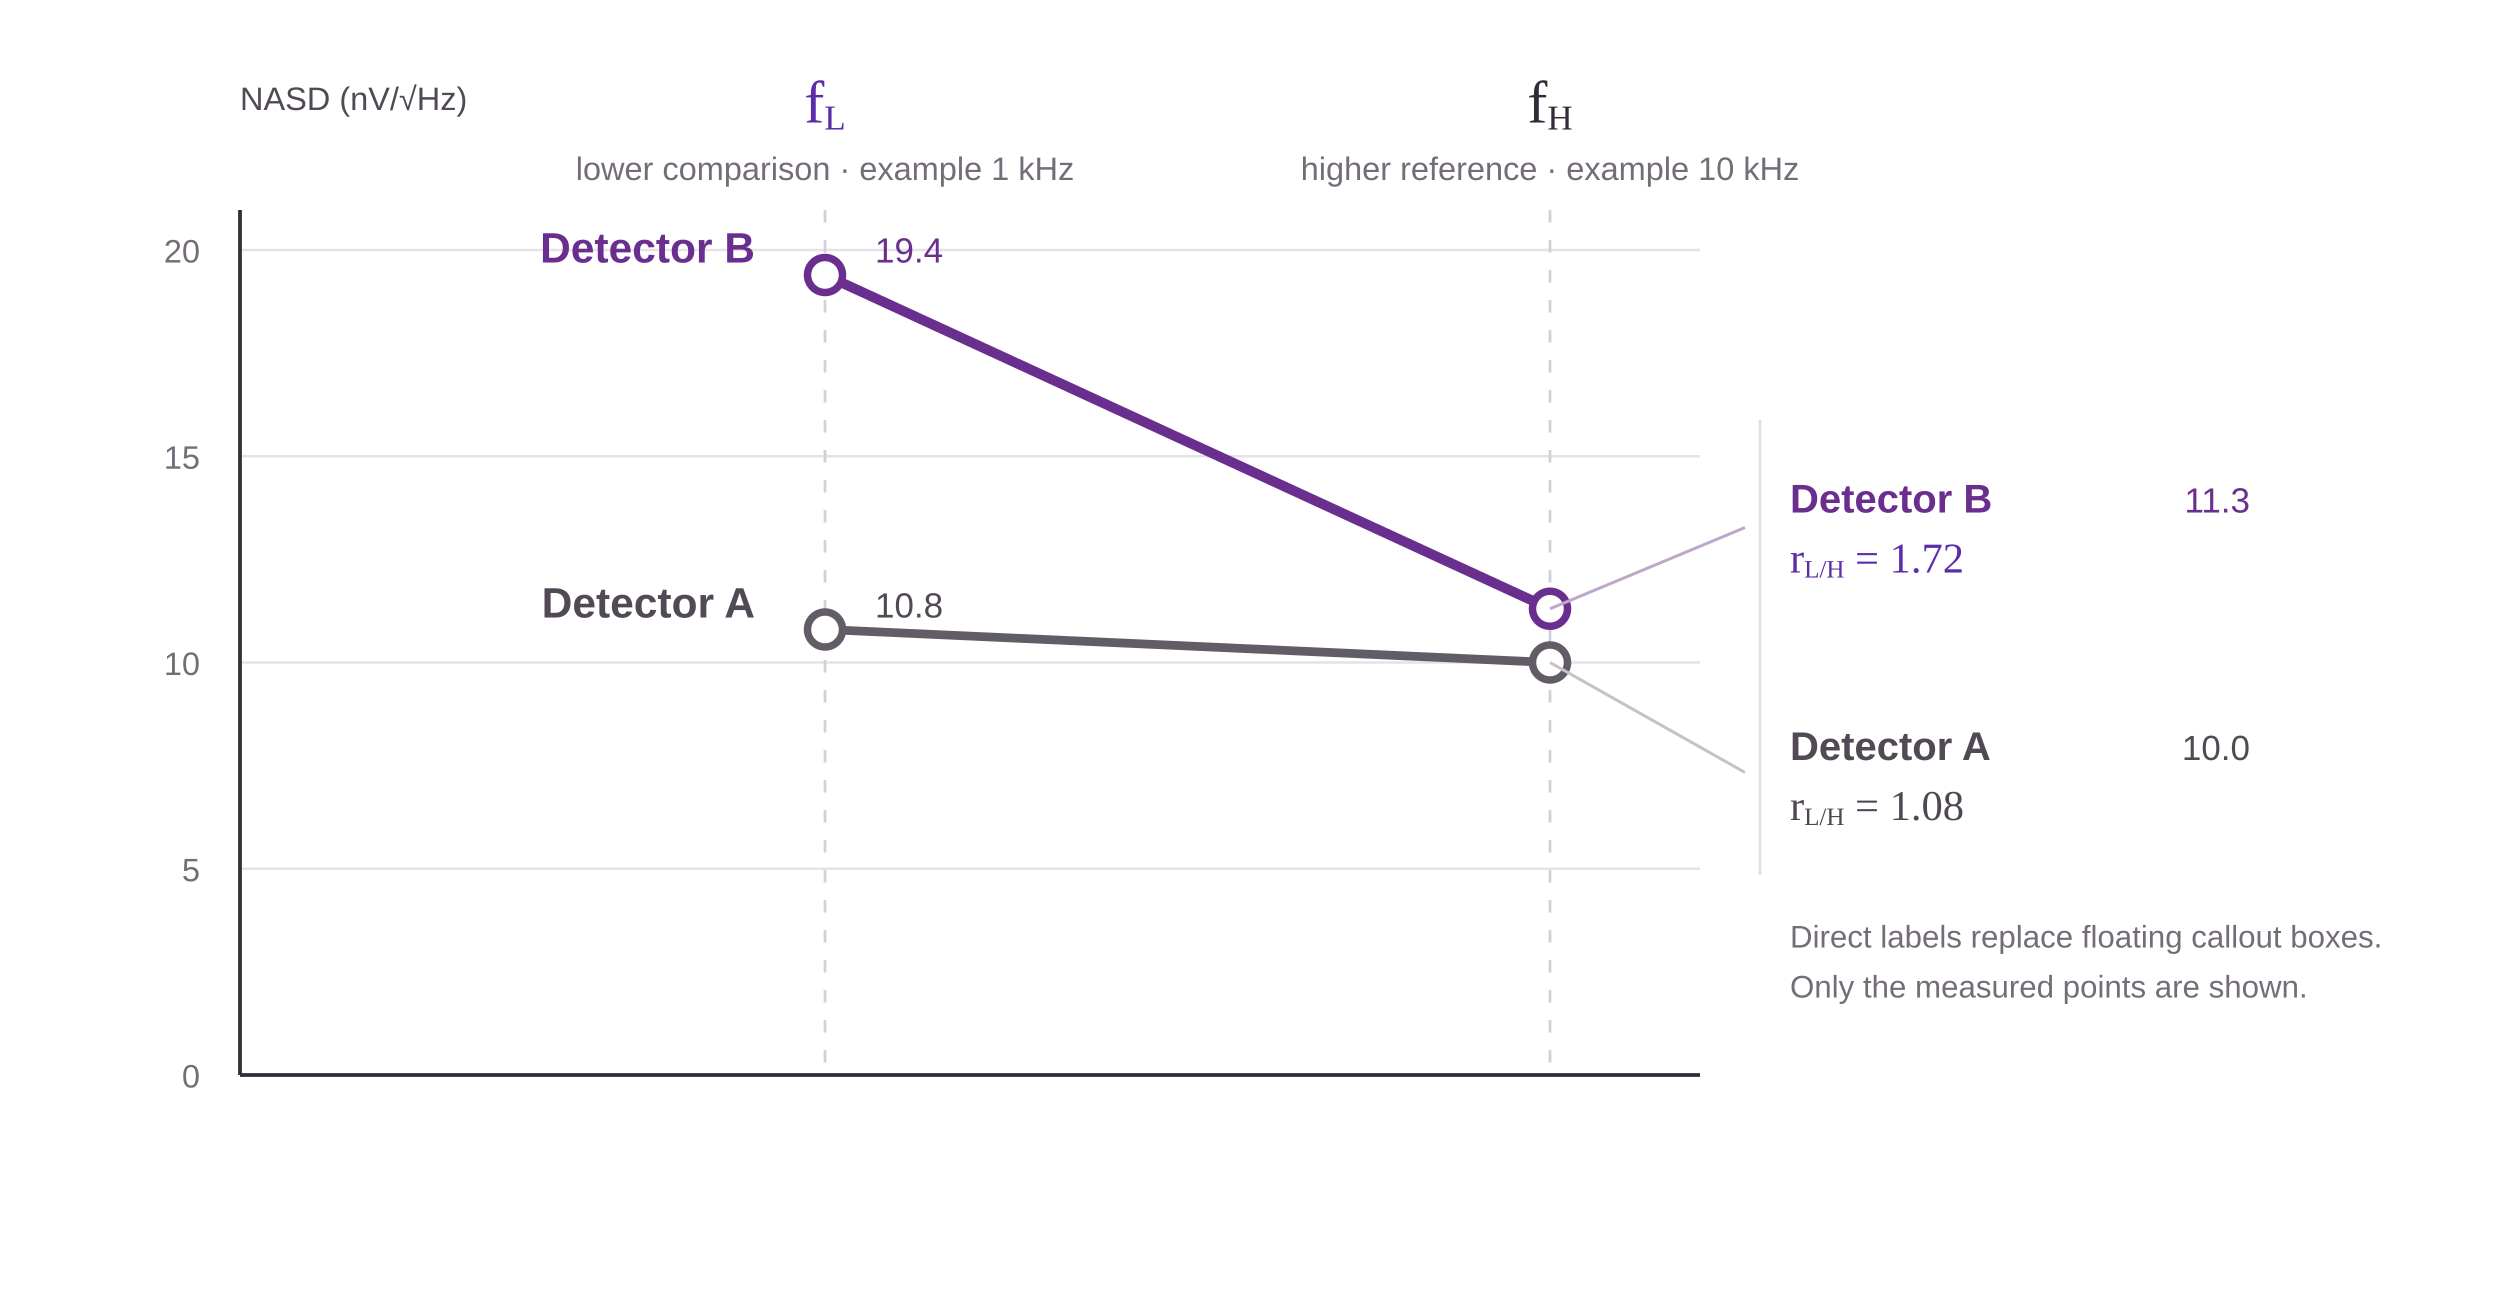
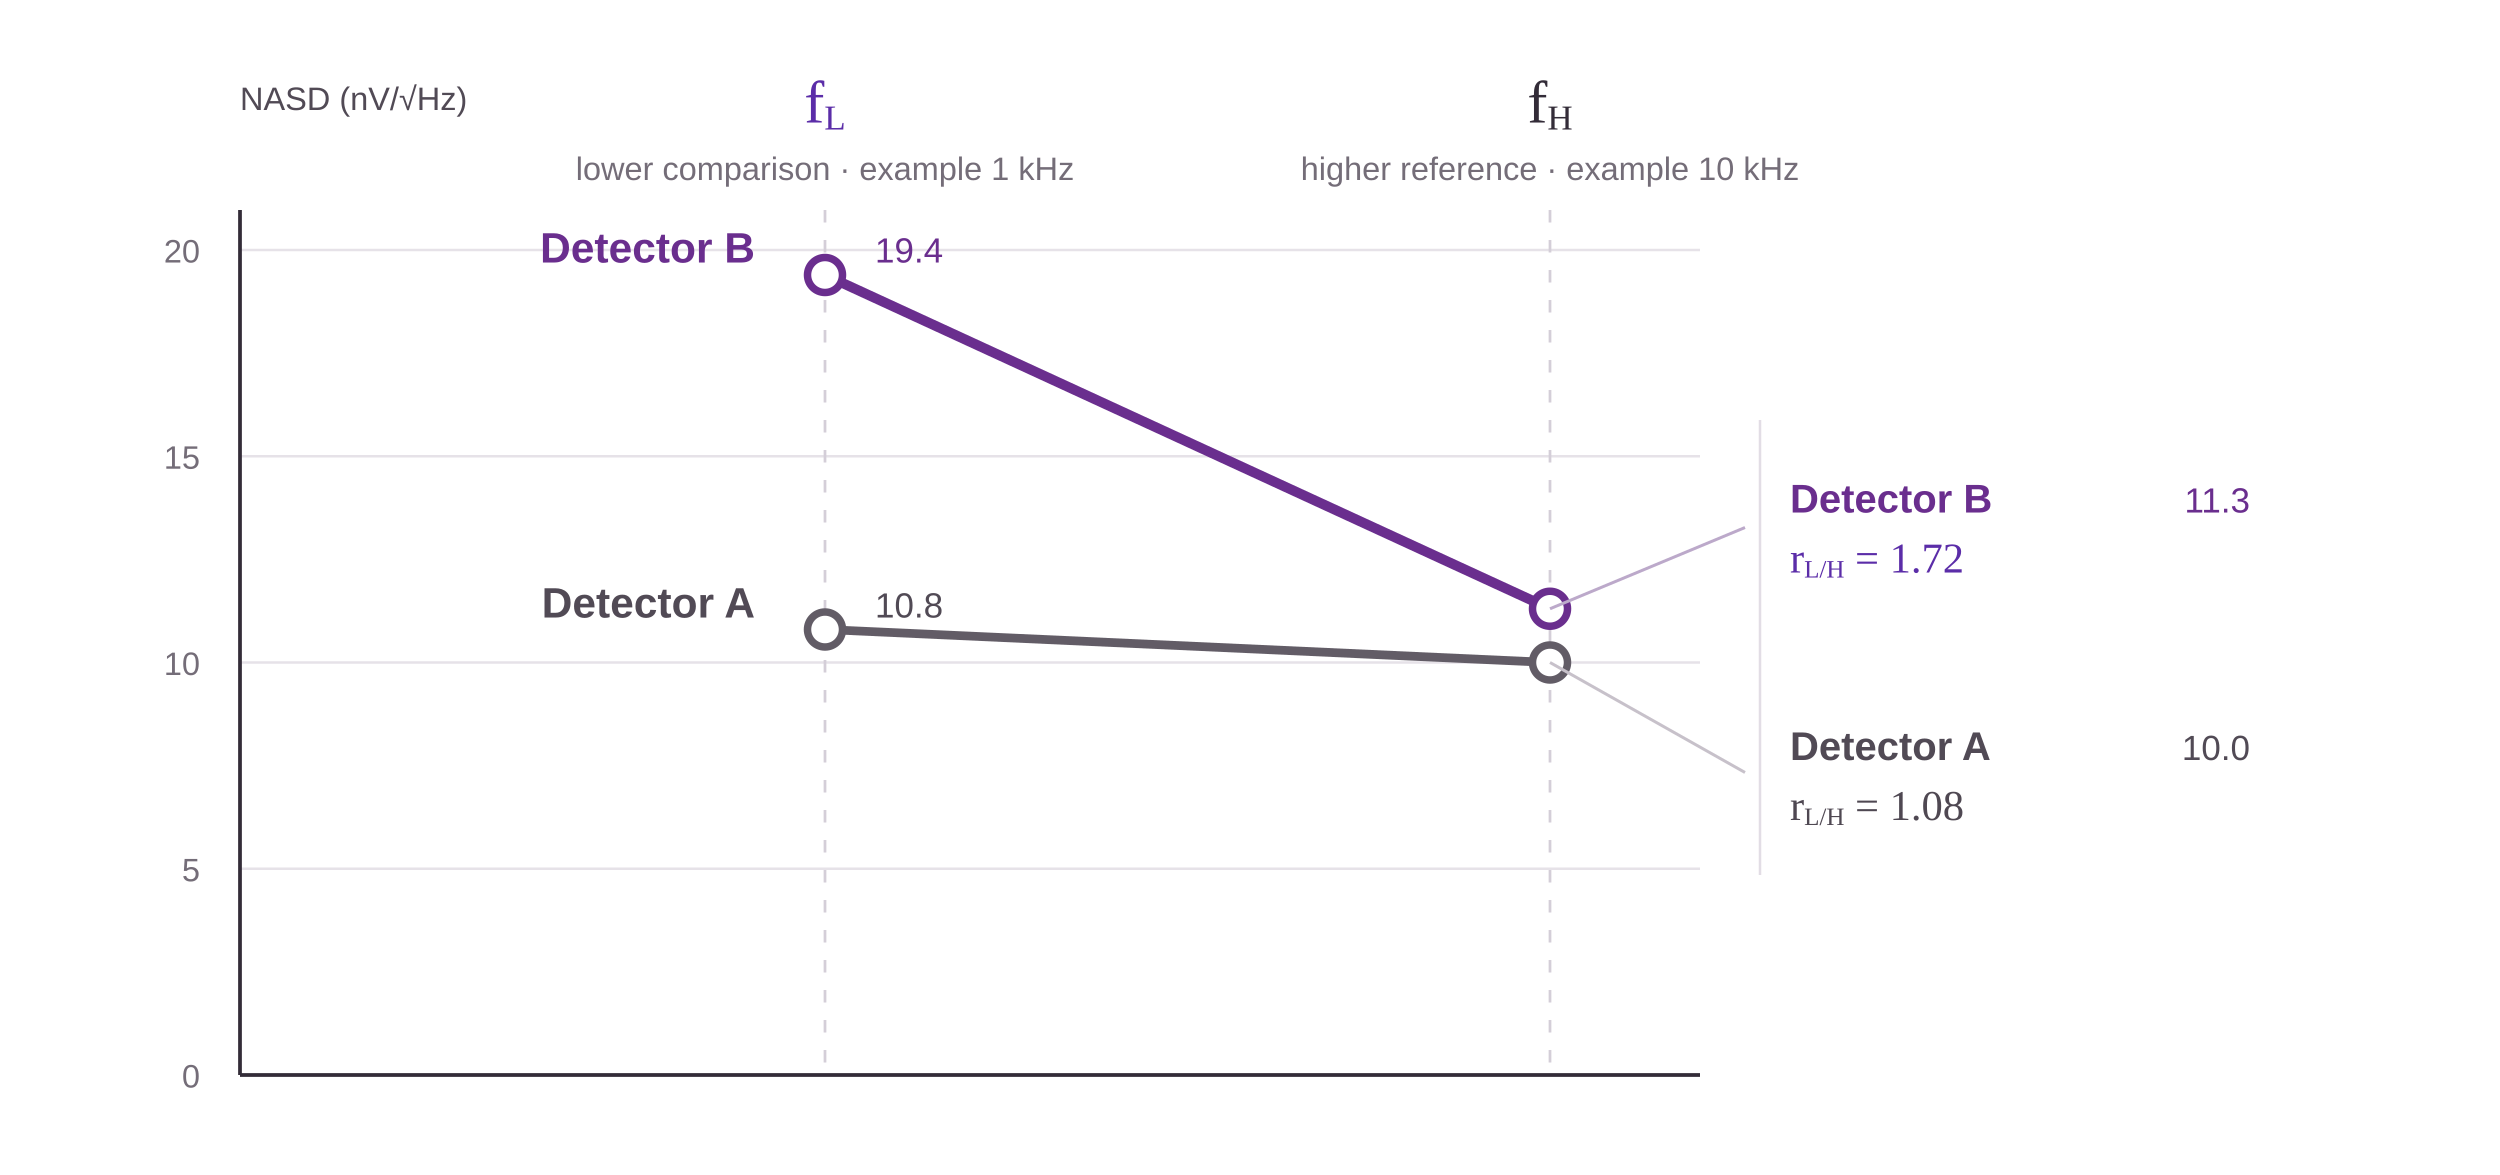
- <svg xmlns="http://www.w3.org/2000/svg" viewBox="0 0 1000 520" role="img" aria-labelledby="title desc">
-   <rect width="1000" height="520" fill="#ffffff" />
+ <svg xmlns="http://www.w3.org/2000/svg" viewBox="0 0 1000 470" role="img" aria-labelledby="title desc">
+   <rect width="1000" height="470" fill="#ffffff" />
  <text x="96" y="44" font-family="IBM Plex Sans, Helvetica Neue, Arial, sans-serif" font-size="13" font-weight="500" fill="#514a55">NASD (nV/√Hz)</text>
  <g font-family="STIX Two Math, Cambria Math, Times New Roman, serif" text-anchor="middle">
    <text x="330" y="49" font-size="24" fill="#5b2da8">f<tspan baseline-shift="sub" font-size="14">L</tspan>
    </text>
    <text x="620" y="49" font-size="24" fill="#332c38">f<tspan baseline-shift="sub" font-size="14">H</tspan>
    </text>
  </g>
  <g font-family="IBM Plex Sans, Helvetica Neue, Arial, sans-serif" font-size="13" fill="#746d78" text-anchor="middle">
    <text x="330" y="72">lower comparison · example 1 kHz</text>
    <text x="620" y="72">higher reference · example 10 kHz</text>
  </g>
  <g stroke="#e6e2e8" stroke-width="1">
    <line x1="96" y1="430" x2="680" y2="430" />
    <line x1="96" y1="347.5" x2="680" y2="347.5" />
    <line x1="96" y1="265" x2="680" y2="265" />
    <line x1="96" y1="182.5" x2="680" y2="182.5" />
    <line x1="96" y1="100" x2="680" y2="100" />
  </g>
  <g font-family="IBM Plex Sans, Helvetica Neue, Arial, sans-serif" font-size="13" fill="#746d78" text-anchor="end">
    <text x="80" y="435">0</text>
    <text x="80" y="352.5">5</text>
    <text x="80" y="270">10</text>
    <text x="80" y="187.5">15</text>
    <text x="80" y="105">20</text>
  </g>
  <line x1="96" y1="84" x2="96" y2="430" stroke="#332c38" stroke-width="1.5" />
  <line x1="96" y1="430" x2="680" y2="430" stroke="#332c38" stroke-width="1.5" />
  <g stroke="#d4ced8" stroke-width="1.1" stroke-dasharray="5 7">
    <line x1="330" y1="84" x2="330" y2="430" />
    <line x1="620" y1="84" x2="620" y2="430" />
  </g>
  <path d="M330 110 L620 243.5" fill="none" stroke="#6a2e8e" stroke-width="4" stroke-linecap="round" />
  <circle cx="330" cy="110" r="7" fill="#ffffff" stroke="#6a2e8e" stroke-width="3" />
  <circle cx="620" cy="243.5" r="7" fill="#ffffff" stroke="#6a2e8e" stroke-width="3" />
  <text x="302" y="105" text-anchor="end" font-family="IBM Plex Sans, Helvetica Neue, Arial, sans-serif" font-size="17" font-weight="600" fill="#6a2e8e">Detector B</text>
  <text x="350" y="105" font-family="IBM Plex Sans, Helvetica Neue, Arial, sans-serif" font-size="14" font-weight="500" fill="#6a2e8e">19.4</text>
  <path d="M620 243.5 L698 211" fill="none" stroke="#bca9ca" stroke-width="1.2" />
  <text x="716" y="205" font-family="IBM Plex Sans, Helvetica Neue, Arial, sans-serif" font-size="16" font-weight="600" fill="#6a2e8e">Detector B</text>
  <text x="900" y="205" text-anchor="end" font-family="IBM Plex Sans, Helvetica Neue, Arial, sans-serif" font-size="14" font-weight="500" fill="#6a2e8e">11.3</text>
  <text x="716" y="229" font-family="STIX Two Math, Cambria Math, Times New Roman, serif" font-size="17" fill="#5b2da8">r<tspan baseline-shift="sub" font-size="10">L/H</tspan> = 1.72</text>
  <path d="M330 251.8 L620 265" fill="none" stroke="#625c66" stroke-width="3.5" stroke-linecap="round" />
  <circle cx="330" cy="251.8" r="7" fill="#ffffff" stroke="#625c66" stroke-width="3" />
  <circle cx="620" cy="265" r="7" fill="#ffffff" stroke="#625c66" stroke-width="3" />
  <text x="302" y="247" text-anchor="end" font-family="IBM Plex Sans, Helvetica Neue, Arial, sans-serif" font-size="17" font-weight="600" fill="#514a55">Detector A</text>
  <text x="350" y="247" font-family="IBM Plex Sans, Helvetica Neue, Arial, sans-serif" font-size="14" font-weight="500" fill="#514a55">10.8</text>
  <path d="M620 265 L698 309" fill="none" stroke="#c7c1ca" stroke-width="1.2" />
  <text x="716" y="304" font-family="IBM Plex Sans, Helvetica Neue, Arial, sans-serif" font-size="16" font-weight="600" fill="#514a55">Detector A</text>
  <text x="900" y="304" text-anchor="end" font-family="IBM Plex Sans, Helvetica Neue, Arial, sans-serif" font-size="14" font-weight="500" fill="#514a55">10.0</text>
  <text x="716" y="328" font-family="STIX Two Math, Cambria Math, Times New Roman, serif" font-size="17" fill="#4f4852">r<tspan baseline-shift="sub" font-size="10">L/H</tspan> = 1.08</text>
  <line x1="704" y1="168" x2="704" y2="350" stroke="#e2dde5" stroke-width="1" />
-   <text x="716" y="379" font-family="IBM Plex Sans, Helvetica Neue, Arial, sans-serif" font-size="12.5" fill="#746d78">Direct labels replace floating callout boxes.</text>
-   <text x="716" y="399" font-family="IBM Plex Sans, Helvetica Neue, Arial, sans-serif" font-size="12.5" fill="#746d78">Only the measured points are shown.</text>
</svg>
